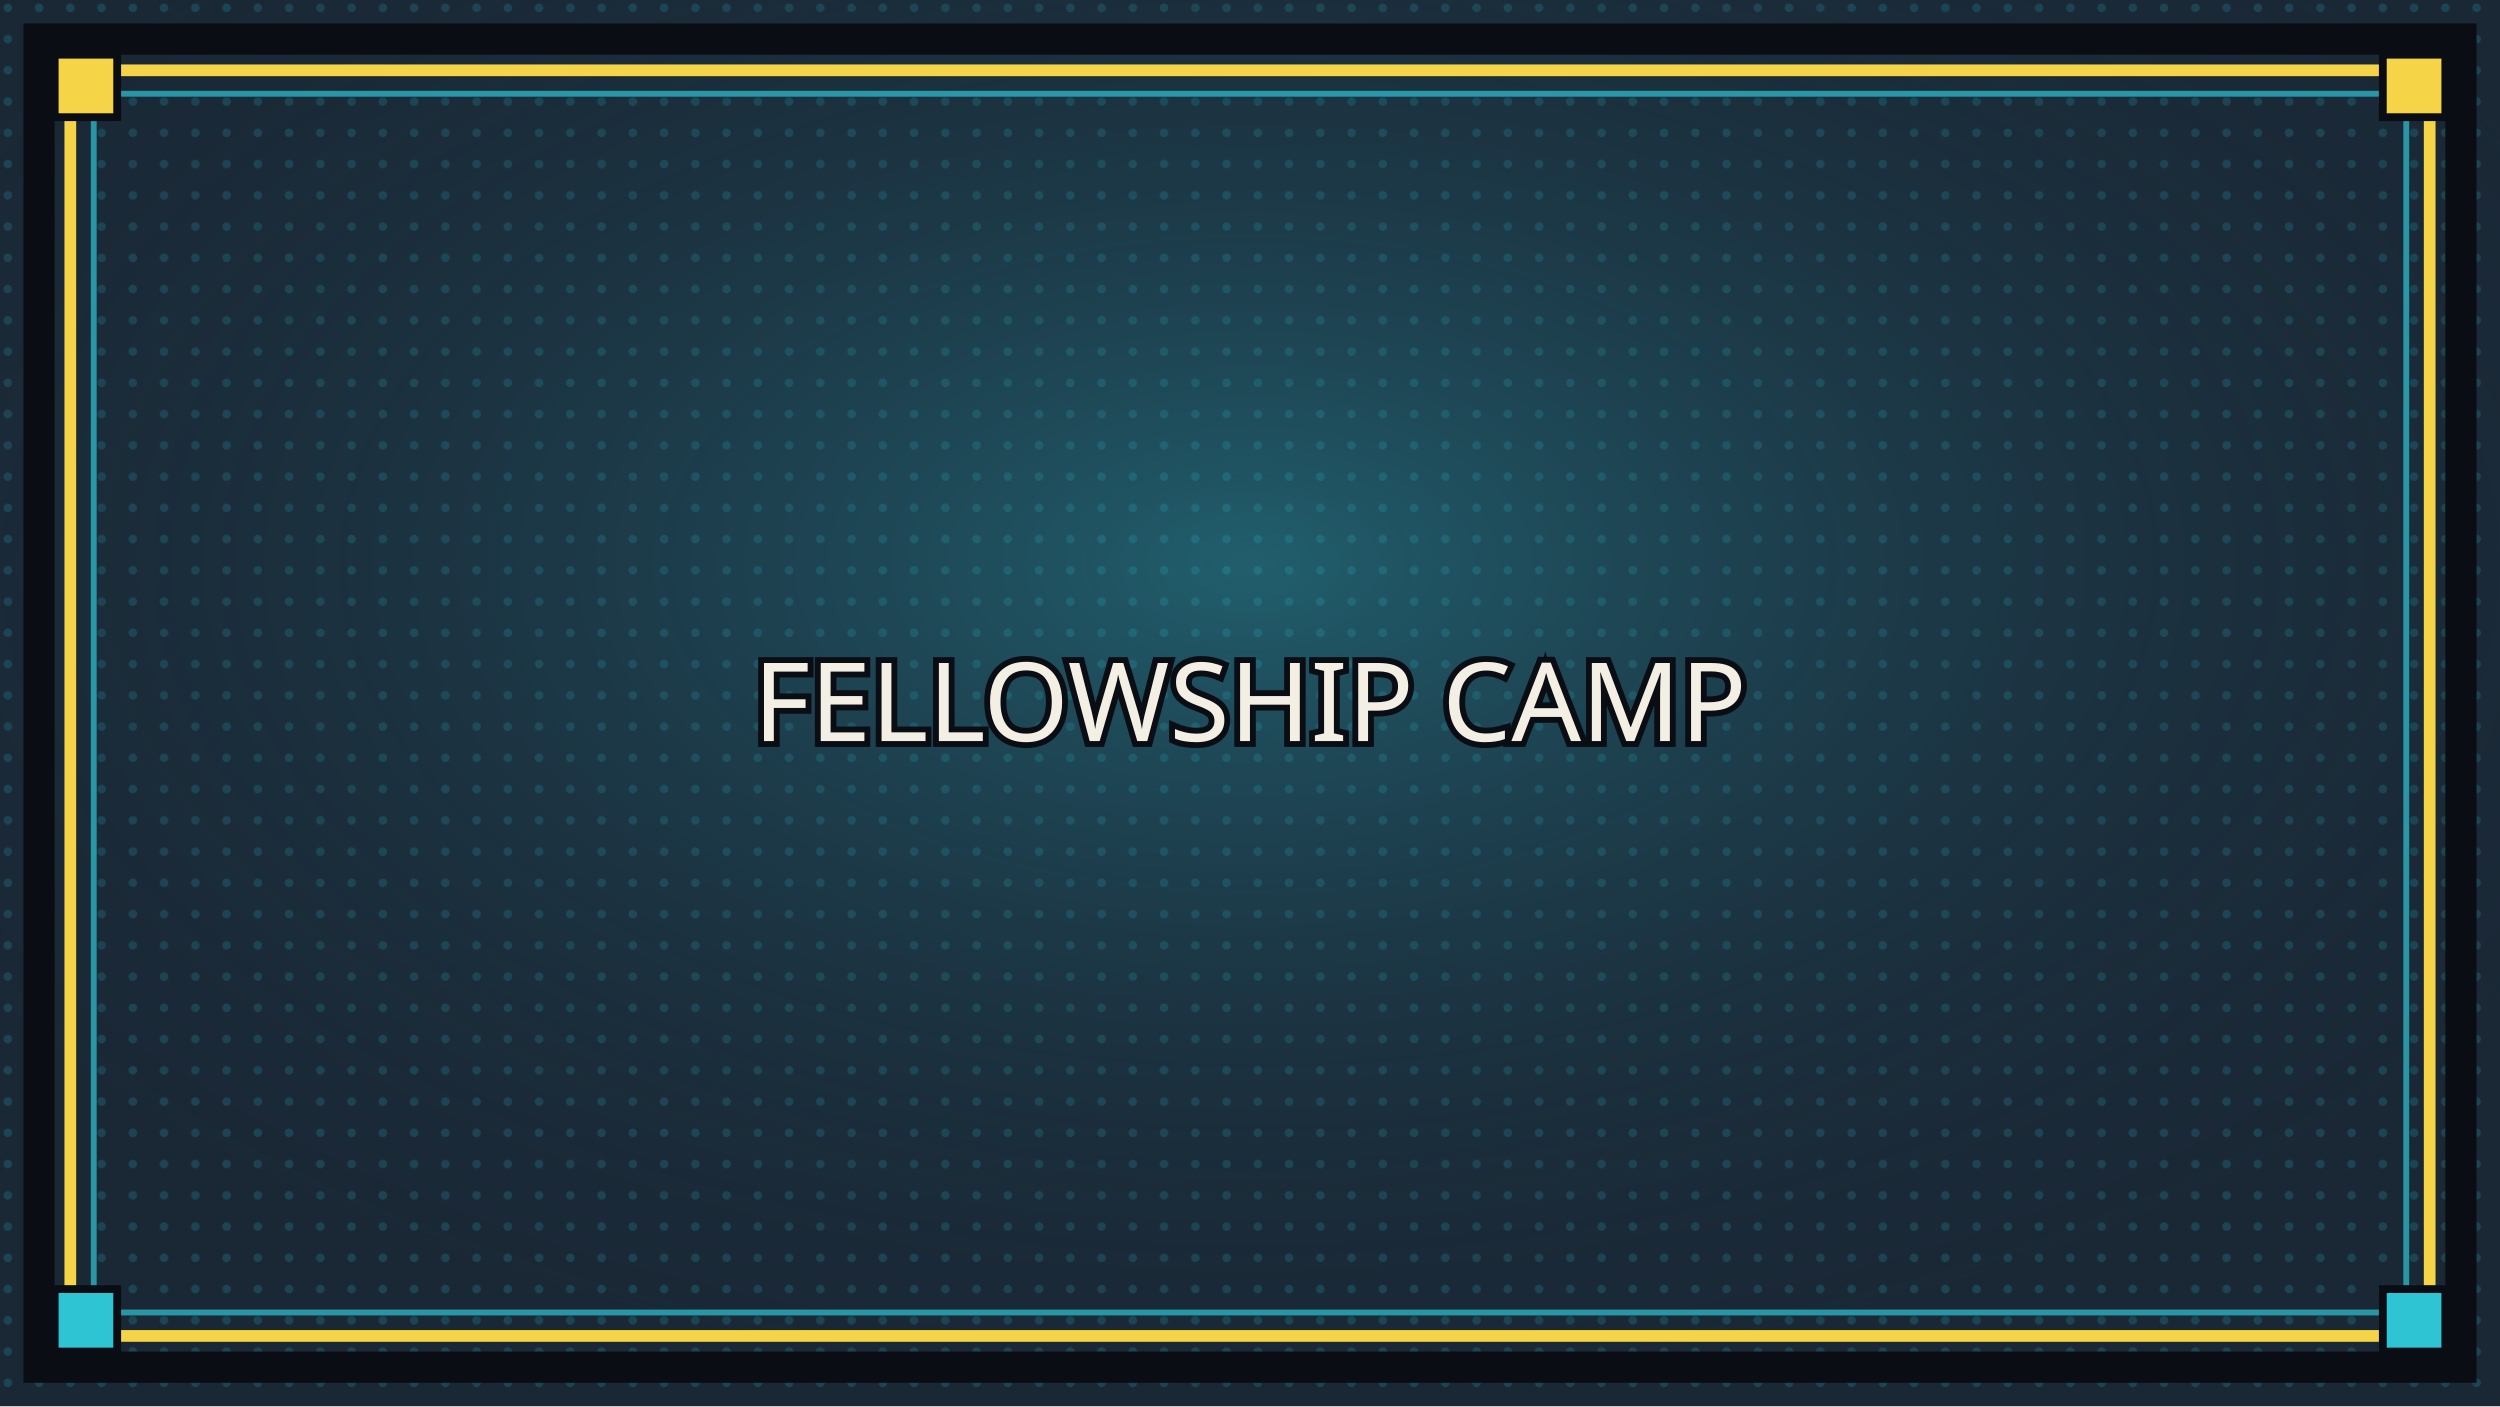
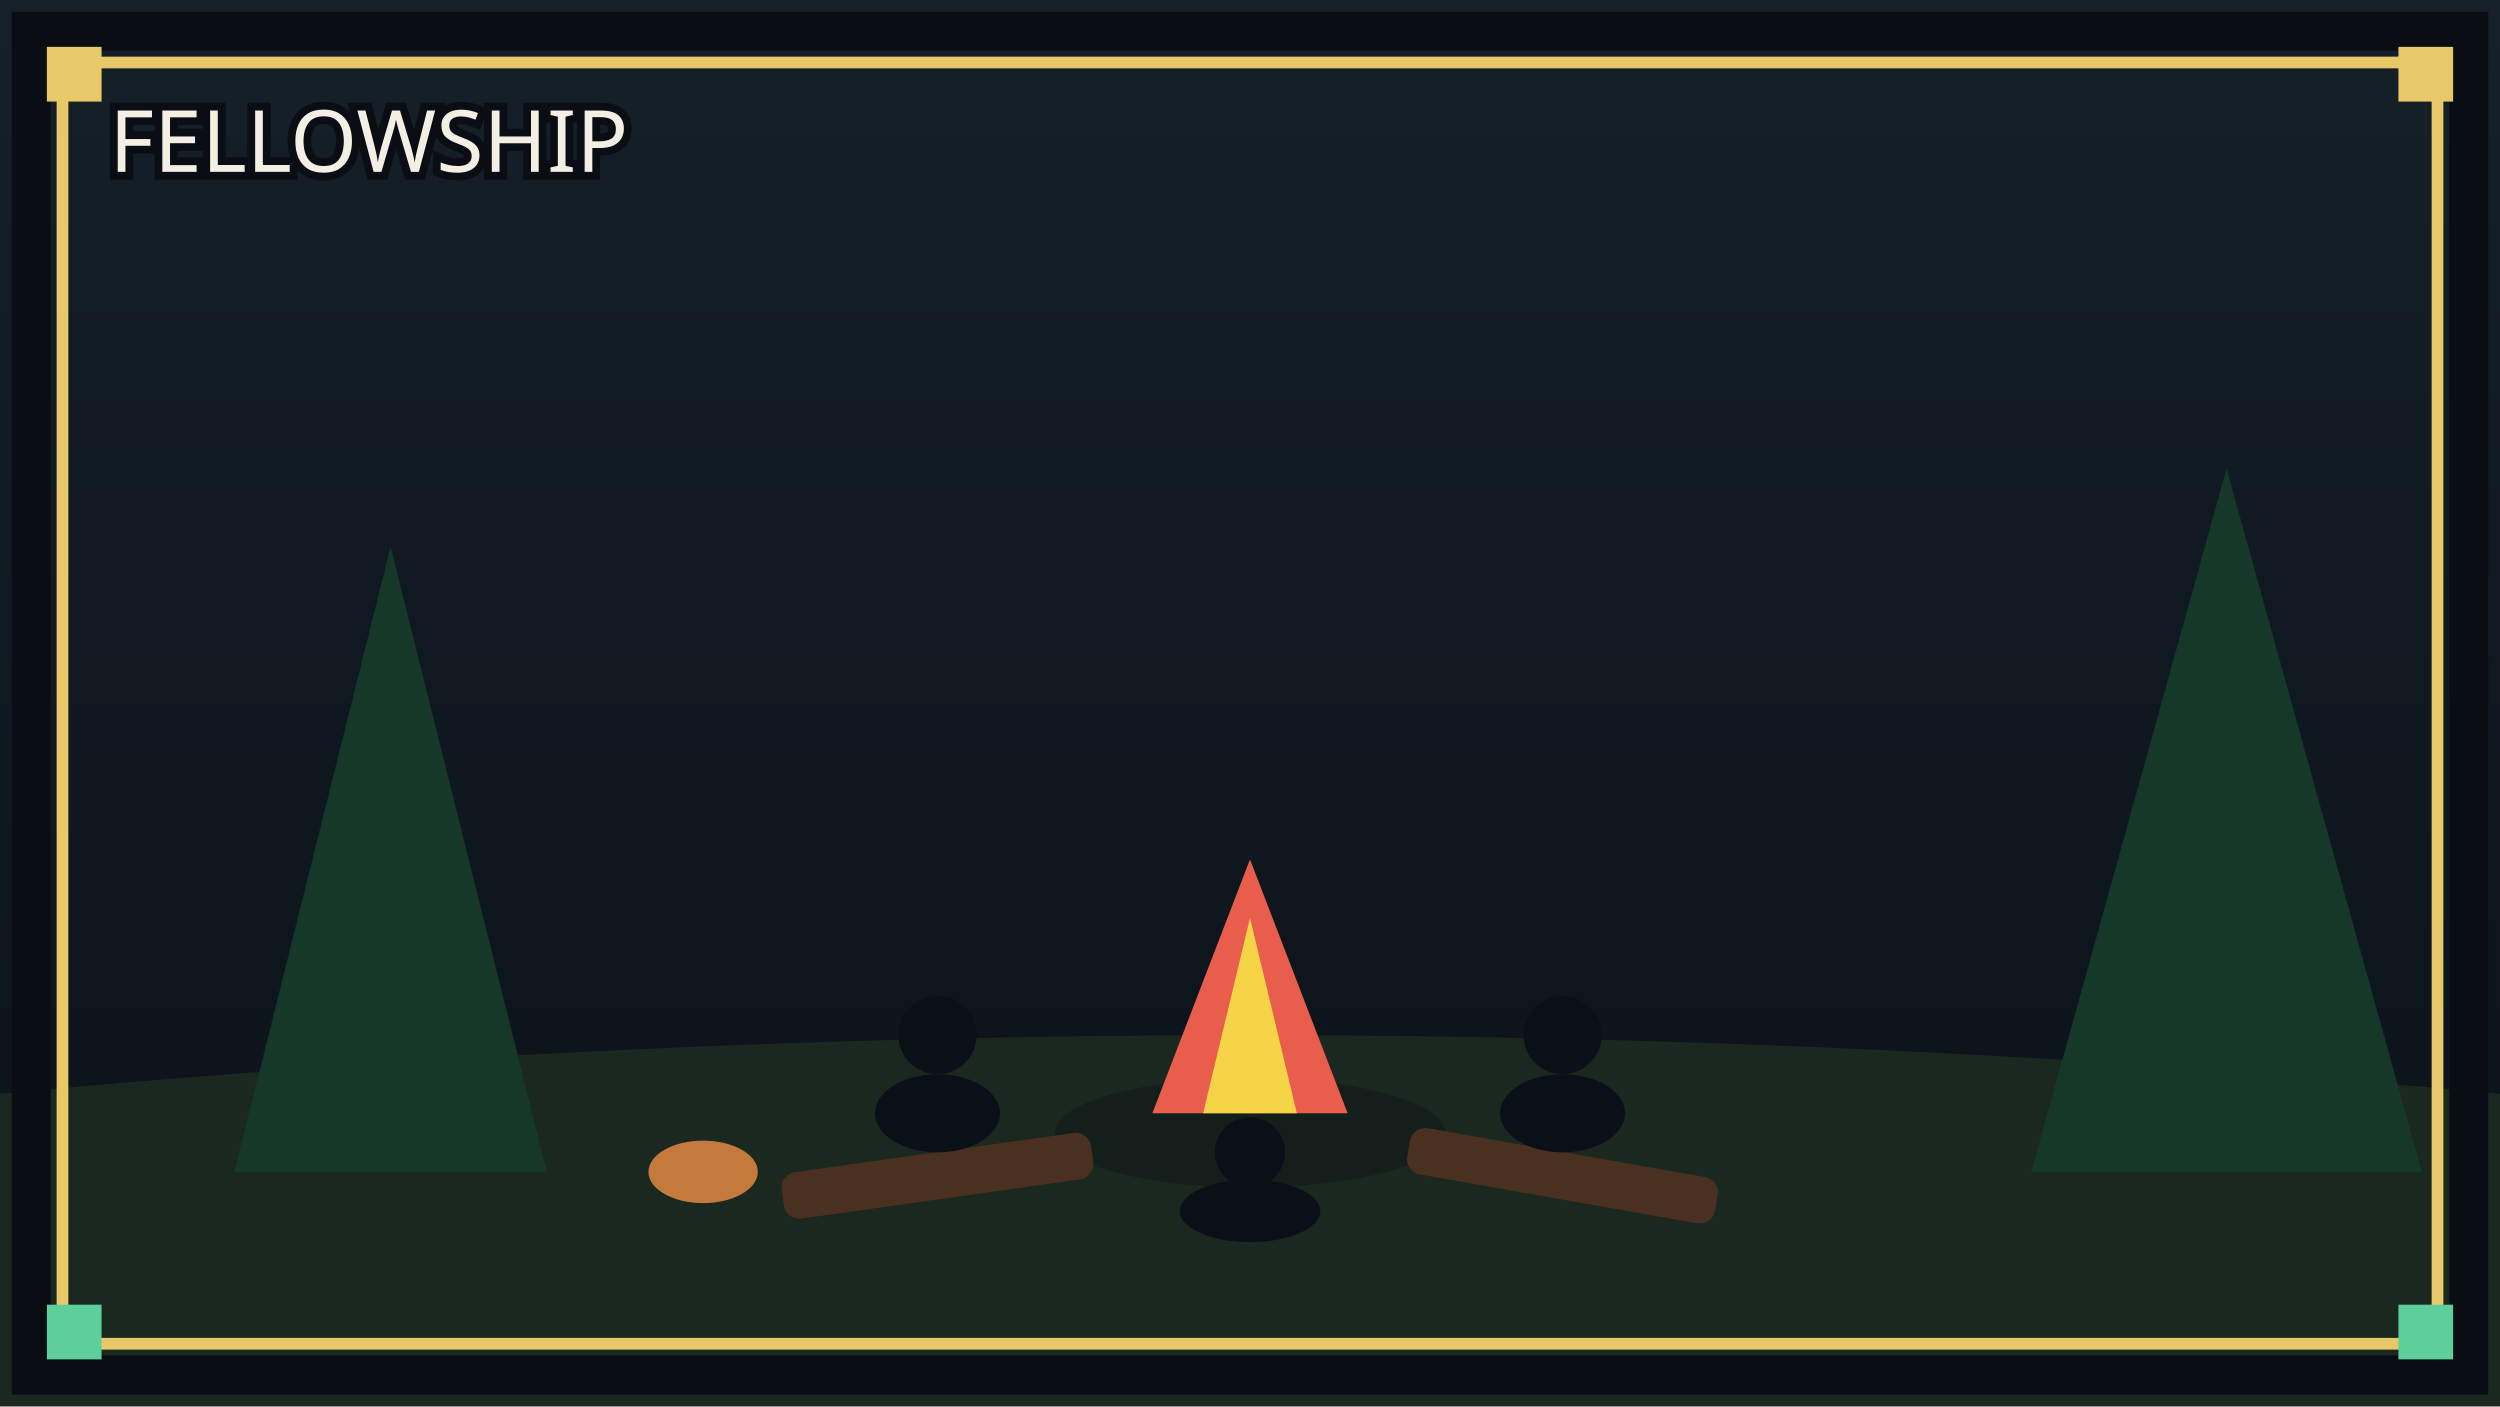
<svg xmlns="http://www.w3.org/2000/svg" width="640" height="360" viewBox="0 0 640 360" fill="none">
  <defs>
-     <pattern id="ht" width="8" height="8" patternUnits="userSpaceOnUse">
-       <circle cx="2" cy="2" r="1.1" fill="#2ec4d4" fill-opacity="0.18" />
-     </pattern>
-     <radialGradient id="g" cx="50%" cy="40%" r="60%">
-       <stop offset="0%" stop-color="#2ec4d4" stop-opacity="0.35" />
-       <stop offset="100%" stop-color="#1a2836" stop-opacity="0" />
-     </radialGradient>
+     <linearGradient id="sky" x1="0" y1="0" x2="0" y2="1">
+       <stop offset="0%" stop-color="#152028" />
+       <stop offset="100%" stop-color="#0a1018" />
+     </linearGradient>
  </defs>
-   <rect width="640" height="360" fill="#1a2836" />
-   <rect width="640" height="360" fill="url(#ht)" />
-   <rect width="640" height="360" fill="url(#g)" />
-   <rect x="10" y="10" width="620" height="340" fill="none" stroke="#0a0e14" stroke-width="8" />
-   <rect x="18" y="18" width="604" height="324" fill="none" stroke="#f5d547" stroke-width="3" />
-   <rect x="24" y="24" width="592" height="312" fill="none" stroke="#2ec4d4" stroke-width="1.5" opacity="0.7" />
-   <rect x="14" y="14" width="16" height="16" fill="#f5d547" stroke="#0a0e14" stroke-width="2" />
-   <rect x="610" y="14" width="16" height="16" fill="#f5d547" stroke="#0a0e14" stroke-width="2" />
-   <rect x="14" y="330" width="16" height="16" fill="#2ec4d4" stroke="#0a0e14" stroke-width="2" />
-   <rect x="610" y="330" width="16" height="16" fill="#2ec4d4" stroke="#0a0e14" stroke-width="2" />
-   <text x="320" y="180" text-anchor="middle" dominant-baseline="middle" font-family="Impact, Arial Black, sans-serif" font-size="28" fill="#f4efe4" stroke="#0a0e14" stroke-width="3" paint-order="stroke">FELLOWSHIP CAMP</text>
+   <rect width="640" height="360" fill="url(#sky)" />
+   <path d="M0 280 Q320 250 640 280 L640 360 L0 360Z" fill="#1a2820" />
+   <ellipse cx="320" cy="290" rx="50" ry="14" fill="#0a0e14" opacity="0.4" />
+   <path d="M295 285 L320 220 L345 285Z" fill="#e85d4c" />
+   <path d="M308 285 L320 235 L332 285Z" fill="#f5d547" />
+   <rect x="200" y="295" width="80" height="12" rx="4" fill="#4a3020" transform="rotate(-8 240 301)" />
+   <rect x="360" y="295" width="80" height="12" rx="4" fill="#4a3020" transform="rotate(10 400 301)" />
+   <g fill="#0a1018">
+     <ellipse cx="240" cy="285" rx="16" ry="10" />
+     <circle cx="240" cy="265" r="10" />
+     <ellipse cx="400" cy="285" rx="16" ry="10" />
+     <circle cx="400" cy="265" r="10" />
+     <ellipse cx="320" cy="310" rx="18" ry="8" />
+     <circle cx="320" cy="295" r="9" />
+   </g>
+   <ellipse cx="180" cy="300" rx="14" ry="8" fill="#c47a3d" />
+   <path d="M60 300 L100 140 L140 300Z" fill="#163828" />
+   <path d="M520 300 L570 120 L620 300Z" fill="#163828" />
+   <rect x="8" y="8" width="624" height="344" fill="none" stroke="#0a0e14" stroke-width="10" />
+   <rect x="16" y="16" width="608" height="328" fill="none" stroke="#e8c96a" stroke-width="3" />
+   <rect x="12" y="12" width="14" height="14" fill="#e8c96a" />
+   <rect x="614" y="12" width="14" height="14" fill="#e8c96a" />
+   <rect x="12" y="334" width="14" height="14" fill="#5ecf9a" />
+   <rect x="614" y="334" width="14" height="14" fill="#5ecf9a" />
+   <text x="28" y="44" font-family="Impact, Arial Black, sans-serif" font-size="22" fill="#f4efe4" stroke="#0a0e14" stroke-width="4" paint-order="stroke">FELLOWSHIP</text>
</svg>
